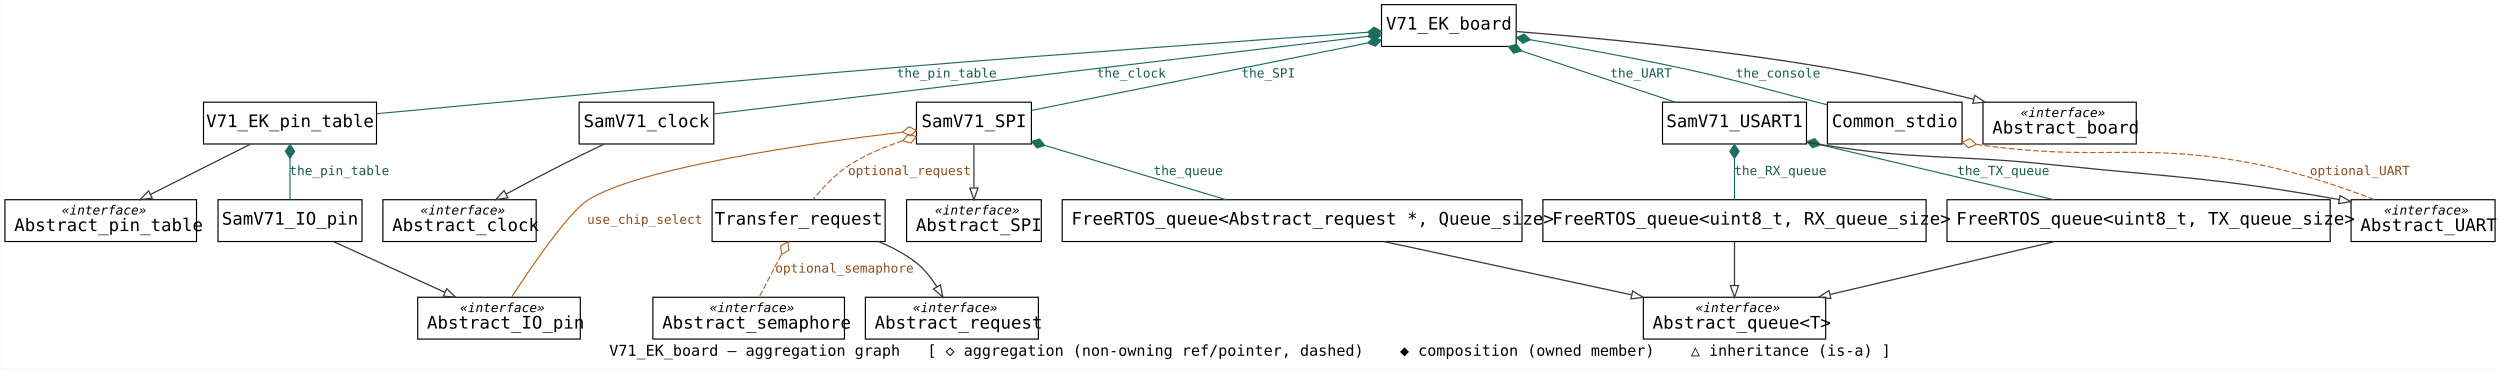
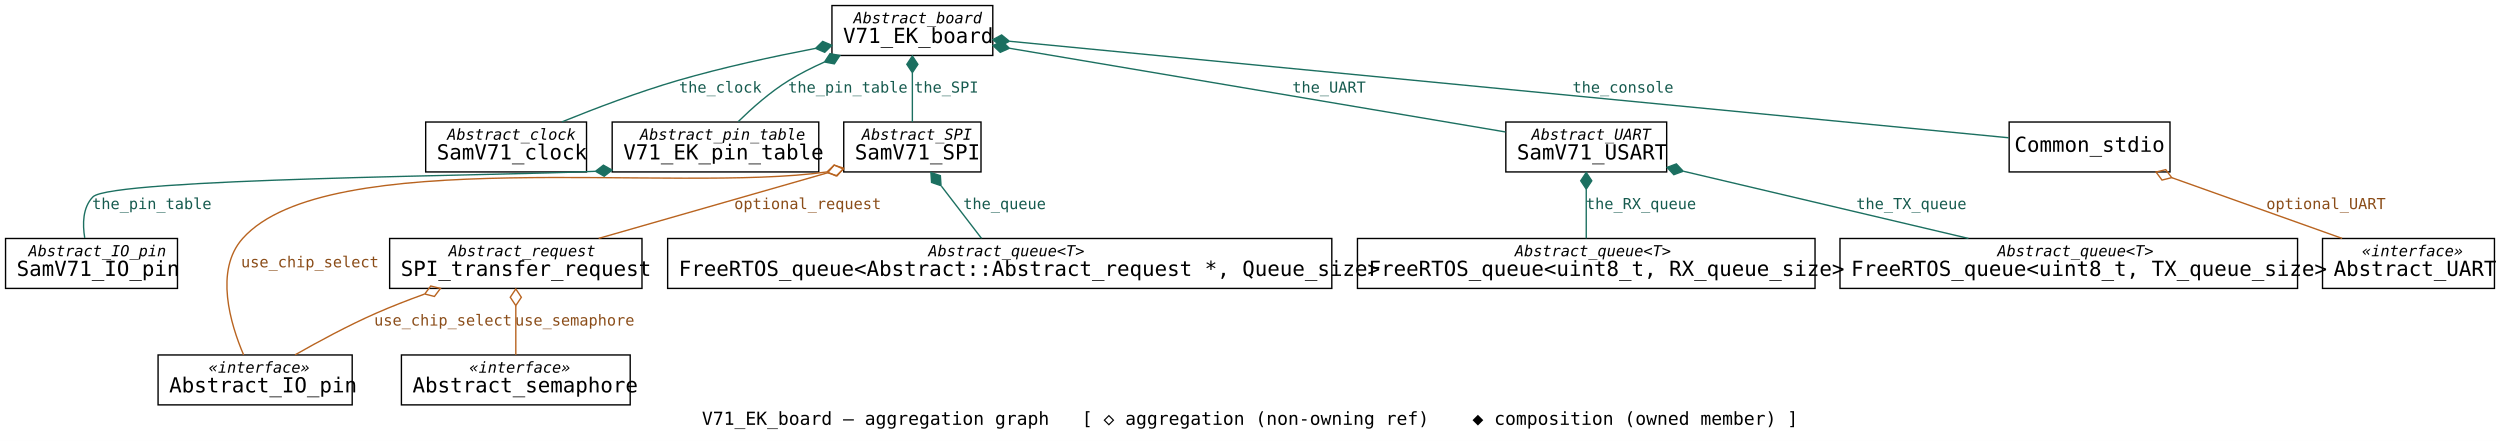
- <svg xmlns="http://www.w3.org/2000/svg" width="2153pt" height="318pt" viewBox="0.00 0.00 2152.50 318.00">
+ <svg xmlns="http://www.w3.org/2000/svg" width="1803pt" height="318pt" viewBox="0.00 0.00 1803.00 318.00">
  <g id="graph0" class="graph" transform="scale(1 1) rotate(0) translate(4 314)">
-     <polygon fill="white" stroke="transparent" points="-4,4 -4,-314 2148.5,-314 2148.5,4 -4,4" />
-     <text text-anchor="middle" x="1072.25" y="-7.6" font-family="Consolas" font-size="13.00">V71_EK_board — aggregation graph   [ ◇ aggregation (non-owning ref/pointer, dashed)    ◆ composition (owned member)    △ inheritance (is-a) ]</text>
+     <polygon fill="white" stroke="transparent" points="-4,4 -4,-314 1799,-314 1799,4 -4,4" />
+     <text text-anchor="middle" x="897.5" y="-7.6" font-family="Consolas" font-size="13.00">V71_EK_board — aggregation graph   [ ◇ aggregation (non-owning ref)    ◆ composition (owned member) ]</text>
    <g id="node1" class="node">
-       <polygon fill="none" stroke="black" points="1301.5,-310 1185.5,-310 1185.5,-274 1301.5,-274 1301.5,-310" />
-       <text text-anchor="middle" x="1243.5" y="-288.5" font-family="Consolas" font-size="15.00">V71_EK_board</text>
+       <polygon fill="none" stroke="black" points="712,-310 596,-310 596,-274 712,-274 712,-310" />
+       <text text-anchor="start" x="611.5" y="-297.2" font-family="Consolas" font-style="italic" font-size="11.00">Abstract_board</text>
+       <text text-anchor="start" x="604" y="-283" font-family="Consolas" font-size="15.00">V71_EK_board</text>
    </g>
    <g id="node2" class="node">
-       <polygon fill="none" stroke="black" points="320,-226 171,-226 171,-190 320,-190 320,-226" />
-       <text text-anchor="middle" x="245.5" y="-204.5" font-family="Consolas" font-size="15.00">V71_EK_pin_table</text>
+       <polygon fill="none" stroke="black" points="419,-226 303,-226 303,-190 419,-190 419,-226" />
+       <text text-anchor="start" x="318.5" y="-213.2" font-family="Consolas" font-style="italic" font-size="11.00">Abstract_clock</text>
+       <text text-anchor="start" x="311" y="-199" font-family="Consolas" font-size="15.00">SamV71_clock</text>
+     </g>
+     <g id="edge1" class="edge">
+       <path fill="none" stroke="#1b6f60" d="M584.06,-279.09C553.39,-273.21 517.13,-265.35 485,-256 456.48,-247.7 425.22,-235.83 401.22,-226.1" />
+       <polygon fill="#1b6f60" stroke="#1b6f60" points="584.16,-279.11 590.8,-276.28 595.95,-281.32 589.32,-284.15 584.16,-279.11" />
+       <text text-anchor="middle" x="515.5" y="-247.2" font-family="Consolas" font-size="11.00" fill="#155a4e"> the_clock</text>
+     </g>
+     <g id="node3" class="node">
+       <polygon fill="none" stroke="black" points="586.5,-226 437.5,-226 437.5,-190 586.5,-190 586.5,-226" />
+       <text text-anchor="start" x="457.5" y="-213.2" font-family="Consolas" font-style="italic" font-size="11.00">Abstract_pin_table</text>
+       <text text-anchor="start" x="445.5" y="-199" font-family="Consolas" font-size="15.00">V71_EK_pin_table</text>
    </g>
    <g id="edge2" class="edge">
-       <path fill="none" stroke="#1b6f60" d="M1173.32,-286.18C1080.61,-279.74 912.25,-267.75 768.5,-256 608.81,-242.94 421.89,-225.66 320.38,-216.11" />
-       <polygon fill="#1b6f60" stroke="#1b6f60" points="1173.37,-286.19 1179.64,-282.61 1185.34,-287.02 1179.08,-290.59 1173.37,-286.19" />
-       <text text-anchor="middle" x="811" y="-247.2" font-family="Consolas" font-size="11.00" fill="#155a4e"> the_pin_table</text>
-     </g>
-     <g id="node3" class="node">
-       <polygon fill="none" stroke="black" points="610.5,-226 494.5,-226 494.5,-190 610.5,-190 610.5,-226" />
-       <text text-anchor="middle" x="552.5" y="-204.5" font-family="Consolas" font-size="15.00">SamV71_clock</text>
-     </g>
-     <g id="edge1" class="edge">
-       <path fill="none" stroke="#1b6f60" d="M1173.17,-282.65C1036.53,-266.44 737.55,-230.96 610.97,-215.94" />
-       <polygon fill="#1b6f60" stroke="#1b6f60" points="1173.56,-282.7 1179.99,-279.44 1185.48,-284.11 1179.05,-287.38 1173.56,-282.7" />
-       <text text-anchor="middle" x="970" y="-247.2" font-family="Consolas" font-size="11.00" fill="#155a4e"> the_clock</text>
+       <path fill="none" stroke="#1b6f60" d="M590.54,-269.24C581.72,-265.31 572.96,-260.88 565,-256 551.58,-247.77 538.33,-236.02 528.44,-226.33" />
+       <polygon fill="#1b6f60" stroke="#1b6f60" points="590.65,-269.29 597.73,-267.94 601.7,-273.96 594.61,-275.31 590.65,-269.29" />
+       <text text-anchor="middle" x="607.5" y="-247.2" font-family="Consolas" font-size="11.00" fill="#155a4e"> the_pin_table</text>
    </g>
    <g id="node4" class="node">
-       <polygon fill="none" stroke="black" points="884,-226 785,-226 785,-190 884,-190 884,-226" />
-       <text text-anchor="middle" x="834.5" y="-204.5" font-family="Consolas" font-size="15.00">SamV71_SPI</text>
+       <polygon fill="none" stroke="black" points="703.5,-226 604.5,-226 604.5,-190 703.5,-190 703.5,-226" />
+       <text text-anchor="start" x="617.5" y="-213.2" font-family="Consolas" font-style="italic" font-size="11.00">Abstract_SPI</text>
+       <text text-anchor="start" x="612.5" y="-199" font-family="Consolas" font-size="15.00">SamV71_SPI</text>
    </g>
    <g id="edge3" class="edge">
-       <path fill="none" stroke="#1b6f60" d="M1173.32,-276.93C1090.94,-260.41 956.39,-233.44 884.12,-218.95" />
-       <polygon fill="#1b6f60" stroke="#1b6f60" points="1173.57,-276.98 1180.24,-274.24 1185.33,-279.34 1178.67,-282.08 1173.57,-276.98" />
-       <text text-anchor="middle" x="1088" y="-247.2" font-family="Consolas" font-size="11.00" fill="#155a4e"> the_SPI</text>
+       <path fill="none" stroke="#1b6f60" d="M654,-261.48C654,-249.59 654,-236.31 654,-226.08" />
+       <polygon fill="#1b6f60" stroke="#1b6f60" points="654,-261.61 658,-267.61 654,-273.61 650,-267.61 654,-261.61" />
+       <text text-anchor="middle" x="678.5" y="-247.2" font-family="Consolas" font-size="11.00" fill="#155a4e"> the_SPI</text>
    </g>
    <g id="node5" class="node">
-       <polygon fill="none" stroke="black" points="1551.5,-226 1427.5,-226 1427.5,-190 1551.5,-190 1551.5,-226" />
-       <text text-anchor="middle" x="1489.5" y="-204.5" font-family="Consolas" font-size="15.00">SamV71_USART1</text>
+       <polygon fill="none" stroke="black" points="1198,-226 1082,-226 1082,-190 1198,-190 1198,-226" />
+       <text text-anchor="start" x="1100.5" y="-213.2" font-family="Consolas" font-style="italic" font-size="11.00">Abstract_UART</text>
+       <text text-anchor="start" x="1090" y="-199" font-family="Consolas" font-size="15.00">SamV71_USART</text>
    </g>
    <g id="edge4" class="edge">
-       <path fill="none" stroke="#1b6f60" d="M1306.25,-270.08C1347.17,-256.44 1399.91,-238.86 1438.3,-226.07" />
-       <polygon fill="#1b6f60" stroke="#1b6f60" points="1306.15,-270.12 1301.73,-275.81 1294.77,-273.91 1299.2,-268.22 1306.15,-270.12" />
-       <text text-anchor="middle" x="1409" y="-247.2" font-family="Consolas" font-size="11.00" fill="#155a4e"> the_UART</text>
+       <path fill="none" stroke="#1b6f60" d="M724.08,-279.18C820.45,-262.92 992.11,-233.95 1081.79,-218.82" />
+       <polygon fill="#1b6f60" stroke="#1b6f60" points="723.97,-279.19 718.72,-284.14 712.14,-281.19 717.39,-276.25 723.97,-279.19" />
+       <text text-anchor="middle" x="954.5" y="-247.2" font-family="Consolas" font-size="11.00" fill="#155a4e"> the_UART</text>
    </g>
    <g id="node6" class="node">
-       <polygon fill="none" stroke="black" points="1685.5,-226 1569.5,-226 1569.5,-190 1685.5,-190 1685.5,-226" />
-       <text text-anchor="middle" x="1627.5" y="-204.5" font-family="Consolas" font-size="15.00">Common_stdio</text>
+       <polygon fill="none" stroke="black" points="1561,-226 1445,-226 1445,-190 1561,-190 1561,-226" />
+       <text text-anchor="middle" x="1503" y="-204.5" font-family="Consolas" font-size="15.00">Common_stdio</text>
    </g>
    <g id="edge5" class="edge">
-       <path fill="none" stroke="#1b6f60" d="M1313.78,-279.73C1351.48,-273.38 1398.66,-264.94 1440.5,-256 1494.26,-244.52 1507.19,-239.43 1560.5,-226 1563.41,-225.27 1566.39,-224.52 1569.4,-223.76" />
-       <polygon fill="#1b6f60" stroke="#1b6f60" points="1313.73,-279.74 1308.47,-284.67 1301.89,-281.71 1307.15,-276.78 1313.73,-279.74" />
-       <text text-anchor="middle" x="1527" y="-247.2" font-family="Consolas" font-size="11.00" fill="#155a4e"> the_console</text>
+       <path fill="none" stroke="#1b6f60" d="M724.34,-284.21C888.29,-268.37 1293.4,-229.24 1444.74,-214.63" />
+       <polygon fill="#1b6f60" stroke="#1b6f60" points="723.97,-284.24 718.38,-288.8 712.02,-285.4 717.61,-280.84 723.97,-284.24" />
+       <text text-anchor="middle" x="1166.5" y="-247.2" font-family="Consolas" font-size="11.00" fill="#155a4e"> the_console</text>
+     </g>
+     <g id="node7" class="node">
+       <polygon fill="none" stroke="black" points="124,-142 0,-142 0,-106 124,-106 124,-142" />
+       <text text-anchor="start" x="16.5" y="-129.2" font-family="Consolas" font-style="italic" font-size="11.00">Abstract_IO_pin</text>
+       <text text-anchor="start" x="8" y="-115" font-family="Consolas" font-size="15.00">SamV71_IO_pin</text>
+     </g>
+     <g id="edge6" class="edge">
+       <path fill="none" stroke="#1b6f60" d="M425.29,-190.45C358.11,-187.25 76.05,-185.42 63,-172 55.6,-164.39 55.46,-152.39 57.11,-142.42" />
+       <polygon fill="#1b6f60" stroke="#1b6f60" points="425.47,-190.47 431.74,-186.9 437.44,-191.31 431.18,-194.88 425.47,-190.47" />
+       <text text-anchor="middle" x="105.5" y="-163.2" font-family="Consolas" font-size="11.00" fill="#155a4e"> the_pin_table</text>
+     </g>
+     <g id="node8" class="node">
+       <polygon fill="none" stroke="black" points="250,-58 110,-58 110,-22 250,-22 250,-58" />
+       <text text-anchor="start" x="146.5" y="-45.2" font-family="Consolas" font-style="italic" font-size="11.00">«interface»</text>
+       <text text-anchor="start" x="118" y="-31" font-family="Consolas" font-size="15.00">Abstract_IO_pin</text>
+     </g>
+     <g id="edge7" class="edge">
+       <path fill="none" stroke="#b8631f" d="M592.2,-189.99C482.41,-174.38 231.82,-210.1 171,-142 150.48,-119.02 162.22,-80.26 171.7,-58.03" />
+       <polygon fill="none" stroke="#b8631f" points="592.42,-190.02 599,-187.08 604.25,-192.03 597.67,-194.97 592.42,-190.02" />
+       <text text-anchor="middle" x="219.5" y="-121.2" font-family="Consolas" font-size="11.00" fill="#8a4c18"> use_chip_select</text>
+     </g>
+     <g id="node9" class="node">
+       <polygon fill="none" stroke="black" points="459,-142 277,-142 277,-106 459,-106 459,-142" />
+       <text text-anchor="start" x="319.5" y="-129.2" font-family="Consolas" font-style="italic" font-size="11.00">Abstract_request</text>
+       <text text-anchor="start" x="285" y="-115" font-family="Consolas" font-size="15.00">SPI_transfer_request</text>
+     </g>
+     <g id="edge8" class="edge">
+       <path fill="none" stroke="#b8631f" d="M592.82,-189.37C530.74,-171.55 470.85,-154.41 427.75,-142.08" />
+       <polygon fill="none" stroke="#b8631f" points="592.89,-189.4 599.76,-187.21 604.43,-192.71 597.56,-194.9 592.89,-189.4" />
+       <text text-anchor="middle" x="578.5" y="-163.2" font-family="Consolas" font-size="11.00" fill="#8a4c18"> optional_request</text>
+     </g>
+     <g id="node10" class="node">
+       <polygon fill="none" stroke="black" points="956.5,-142 477.5,-142 477.5,-106 956.5,-106 956.5,-142" />
+       <text text-anchor="start" x="665.5" y="-129.2" font-family="Consolas" font-style="italic" font-size="11.00">Abstract_queue&lt;T&gt;</text>
+       <text text-anchor="start" x="485.5" y="-115" font-family="Consolas" font-size="15.00">FreeRTOS_queue&lt;Abstract::Abstract_request *, Queue_size&gt;</text>
+     </g>
+     <g id="edge9" class="edge">
+       <path fill="none" stroke="#1b6f60" d="M674.95,-179.73C684.5,-167.3 695.51,-152.96 703.87,-142.08" />
+       <polygon fill="#1b6f60" stroke="#1b6f60" points="674.67,-180.09 674.19,-187.29 667.36,-189.61 667.84,-182.42 674.67,-180.09" />
+       <text text-anchor="middle" x="720.5" y="-163.2" font-family="Consolas" font-size="11.00" fill="#155a4e"> the_queue</text>
+     </g>
+     <g id="node11" class="node">
+       <polygon fill="none" stroke="black" points="1305,-142 975,-142 975,-106 1305,-106 1305,-142" />
+       <text text-anchor="start" x="1088.5" y="-129.2" font-family="Consolas" font-style="italic" font-size="11.00">Abstract_queue&lt;T&gt;</text>
+       <text text-anchor="start" x="983" y="-115" font-family="Consolas" font-size="15.00">FreeRTOS_queue&lt;uint8_t, RX_queue_size&gt;</text>
+     </g>
+     <g id="edge10" class="edge">
+       <path fill="none" stroke="#1b6f60" d="M1140,-177.48C1140,-165.59 1140,-152.31 1140,-142.08" />
+       <polygon fill="#1b6f60" stroke="#1b6f60" points="1140,-177.61 1144,-183.61 1140,-189.61 1136,-183.61 1140,-177.61" />
+       <text text-anchor="middle" x="1179.5" y="-163.2" font-family="Consolas" font-size="11.00" fill="#155a4e"> the_RX_queue</text>
    </g>
    <g id="node12" class="node">
-       <polygon fill="none" stroke="black" points="1835.5,-226 1703.5,-226 1703.5,-190 1835.5,-190 1835.5,-226" />
-       <text text-anchor="start" x="1736" y="-213.2" font-family="Consolas" font-style="italic" font-size="11.00">«interface»</text>
-       <text text-anchor="start" x="1711.5" y="-199" font-family="Consolas" font-size="15.00">Abstract_board</text>
+       <polygon fill="none" stroke="black" points="1653,-142 1323,-142 1323,-106 1653,-106 1653,-142" />
+       <text text-anchor="start" x="1436.5" y="-129.2" font-family="Consolas" font-style="italic" font-size="11.00">Abstract_queue&lt;T&gt;</text>
+       <text text-anchor="start" x="1331" y="-115" font-family="Consolas" font-size="15.00">FreeRTOS_queue&lt;uint8_t, TX_queue_size&gt;</text>
+     </g>
+     <g id="edge11" class="edge">
+       <path fill="none" stroke="#1b6f60" d="M1210.21,-190.46C1269.93,-176.39 1355.35,-156.26 1415.67,-142.04" />
+       <polygon fill="#1b6f60" stroke="#1b6f60" points="1209.93,-190.52 1205,-195.79 1198.25,-193.28 1203.17,-188.01 1209.93,-190.52" />
+       <text text-anchor="middle" x="1374.5" y="-163.2" font-family="Consolas" font-size="11.00" fill="#155a4e"> the_TX_queue</text>
+     </g>
+     <g id="node13" class="node">
+       <polygon fill="none" stroke="black" points="1795,-142 1671,-142 1671,-106 1795,-106 1795,-142" />
+       <text text-anchor="start" x="1699.5" y="-129.2" font-family="Consolas" font-style="italic" font-size="11.00">«interface»</text>
+       <text text-anchor="start" x="1679" y="-115" font-family="Consolas" font-size="15.00">Abstract_UART</text>
+     </g>
+     <g id="edge12" class="edge">
+       <path fill="none" stroke="#b8631f" d="M1562.41,-185.82C1600.56,-172.22 1649.47,-154.78 1685.13,-142.07" />
+       <polygon fill="none" stroke="#b8631f" points="1562.24,-185.88 1557.93,-191.66 1550.94,-189.91 1555.24,-184.13 1562.24,-185.88" />
+       <text text-anchor="middle" x="1673.5" y="-163.2" font-family="Consolas" font-size="11.00" fill="#8a4c18"> optional_UART</text>
+     </g>
+     <g id="edge13" class="edge">
+       <path fill="none" stroke="#b8631f" d="M302,-101.86C290.22,-97.59 278.15,-92.9 267,-88 247.04,-79.22 225.48,-67.58 208.81,-58.09" />
+       <polygon fill="none" stroke="#b8631f" points="302.33,-101.97 309.32,-100.2 313.65,-105.97 306.66,-107.74 302.33,-101.97" />
+       <text text-anchor="middle" x="315.5" y="-79.2" font-family="Consolas" font-size="11.00" fill="#8a4c18"> use_chip_select</text>
+     </g>
+     <g id="node14" class="node">
+       <polygon fill="none" stroke="black" points="450.5,-58 285.5,-58 285.5,-22 450.5,-22 450.5,-58" />
+       <text text-anchor="start" x="334.5" y="-45.2" font-family="Consolas" font-style="italic" font-size="11.00">«interface»</text>
+       <text text-anchor="start" x="293.5" y="-31" font-family="Consolas" font-size="15.00">Abstract_semaphore</text>
    </g>
    <g id="edge14" class="edge">
-       <path fill="none" stroke="#3a3a3a" stroke-width="1.1" d="M1301.73,-286.84C1366.82,-281.7 1475.18,-271.67 1567.5,-256 1610.19,-248.76 1657.34,-237.95 1695.35,-228.52" />
-       <polygon fill="none" stroke="#3a3a3a" stroke-width="1.1" points="1696.46,-231.85 1705.31,-226.03 1694.76,-225.06 1696.46,-231.85" />
-     </g>
-     <g id="node7" class="node">
-       <polygon fill="none" stroke="black" points="307.5,-142 183.5,-142 183.5,-106 307.5,-106 307.5,-142" />
-       <text text-anchor="middle" x="245.5" y="-120.5" font-family="Consolas" font-size="15.00">SamV71_IO_pin</text>
-     </g>
-     <g id="edge6" class="edge">
-       <path fill="none" stroke="#1b6f60" d="M245.5,-177.48C245.5,-165.59 245.5,-152.31 245.5,-142.08" />
-       <polygon fill="#1b6f60" stroke="#1b6f60" points="245.5,-177.61 249.5,-183.61 245.5,-189.61 241.5,-183.61 245.5,-177.61" />
-       <text text-anchor="middle" x="288" y="-163.2" font-family="Consolas" font-size="11.00" fill="#155a4e"> the_pin_table</text>
-     </g>
-     <g id="node13" class="node">
-       <polygon fill="none" stroke="black" points="165,-142 0,-142 0,-106 165,-106 165,-142" />
-       <text text-anchor="start" x="49" y="-129.2" font-family="Consolas" font-style="italic" font-size="11.00">«interface»</text>
-       <text text-anchor="start" x="8" y="-115" font-family="Consolas" font-size="15.00">Abstract_pin_table</text>
-     </g>
-     <g id="edge15" class="edge">
-       <path fill="none" stroke="#3a3a3a" stroke-width="1.1" d="M211.33,-189.81C186.36,-177.25 152.32,-160.13 125.5,-146.63" />
-       <polygon fill="none" stroke="#3a3a3a" stroke-width="1.1" points="126.85,-143.39 116.35,-142.03 123.71,-149.65 126.85,-143.39" />
-     </g>
-     <g id="node14" class="node">
-       <polygon fill="none" stroke="black" points="457.5,-142 325.5,-142 325.5,-106 457.5,-106 457.5,-142" />
-       <text text-anchor="start" x="358" y="-129.2" font-family="Consolas" font-style="italic" font-size="11.00">«interface»</text>
-       <text text-anchor="start" x="333.5" y="-115" font-family="Consolas" font-size="15.00">Abstract_clock</text>
-     </g>
-     <g id="edge16" class="edge">
-       <path fill="none" stroke="#3a3a3a" stroke-width="1.1" d="M515.96,-189.86C504.26,-184.27 491.29,-177.97 479.5,-172 463.76,-164.03 446.62,-154.96 431.67,-146.93" />
-       <polygon fill="none" stroke="#3a3a3a" stroke-width="1.1" points="433.15,-143.75 422.69,-142.08 429.83,-149.91 433.15,-143.75" />
-     </g>
-     <g id="node8" class="node">
-       <polygon fill="none" stroke="black" points="758,-142 609,-142 609,-106 758,-106 758,-142" />
-       <text text-anchor="middle" x="683.5" y="-120.5" font-family="Consolas" font-size="15.00">Transfer_request</text>
-     </g>
-     <g id="edge11" class="edge">
-       <path fill="none" stroke="#b8631f" stroke-dasharray="5,2" d="M773.07,-192.72C757.5,-187.57 741.29,-180.79 727.5,-172 715.25,-164.19 704.09,-152.19 696.08,-142.28" />
-       <polygon fill="none" stroke="#b8631f" points="773.34,-192.8 780.25,-190.75 784.8,-196.34 777.89,-198.39 773.34,-192.8" />
-       <text text-anchor="middle" x="779" y="-163.2" font-family="Consolas" font-size="11.00" fill="#8a4c18"> optional_request</text>
-     </g>
-     <g id="node9" class="node">
-       <polygon fill="none" stroke="black" points="1306.5,-142 910.5,-142 910.5,-106 1306.5,-106 1306.5,-142" />
-       <text text-anchor="start" x="918.5" y="-120.5" font-family="Consolas" font-size="15.00">FreeRTOS_queue&lt;Abstract_request *, Queue_size&gt;</text>
-     </g>
-     <g id="edge7" class="edge">
-       <path fill="none" stroke="#1b6f60" d="M895.89,-188.63C942.53,-174.67 1006.2,-155.62 1051.68,-142.01" />
-       <polygon fill="#1b6f60" stroke="#1b6f60" points="895.62,-188.71 891.01,-194.26 884.12,-192.15 888.72,-186.6 895.62,-188.71" />
-       <text text-anchor="middle" x="1019" y="-163.2" font-family="Consolas" font-size="11.00" fill="#155a4e"> the_queue</text>
-     </g>
-     <g id="node15" class="node">
-       <polygon fill="none" stroke="black" points="892.5,-142 776.5,-142 776.5,-106 892.5,-106 892.5,-142" />
-       <text text-anchor="start" x="801" y="-129.2" font-family="Consolas" font-style="italic" font-size="11.00">«interface»</text>
-       <text text-anchor="start" x="784.5" y="-115" font-family="Consolas" font-size="15.00">Abstract_SPI</text>
-     </g>
-     <g id="edge17" class="edge">
-       <path fill="none" stroke="#3a3a3a" stroke-width="1.1" d="M834.5,-189.61C834.5,-178.77 834.5,-164.6 834.5,-152.29" />
-       <polygon fill="none" stroke="#3a3a3a" stroke-width="1.1" points="838,-152.08 834.5,-142.08 831,-152.08 838,-152.08" />
-     </g>
-     <g id="node17" class="node">
-       <polygon fill="none" stroke="black" points="495.5,-58 355.5,-58 355.5,-22 495.5,-22 495.5,-58" />
-       <text text-anchor="start" x="392" y="-45.2" font-family="Consolas" font-style="italic" font-size="11.00">«interface»</text>
-       <text text-anchor="start" x="363.5" y="-31" font-family="Consolas" font-size="15.00">Abstract_IO_pin</text>
-     </g>
-     <g id="edge10" class="edge">
-       <path fill="none" stroke="#b8631f" d="M772.92,-200.23C689.76,-190.2 546.84,-169.58 502.5,-142 485.37,-131.35 453.38,-84.31 436.53,-58.36" />
-       <polygon fill="none" stroke="#b8631f" points="773.07,-200.25 779.5,-196.98 784.98,-201.66 778.56,-204.93 773.07,-200.25" />
-       <text text-anchor="middle" x="551" y="-121.2" font-family="Consolas" font-size="11.00" fill="#8a4c18"> use_chip_select</text>
-     </g>
-     <g id="node10" class="node">
-       <polygon fill="none" stroke="black" points="1654.5,-142 1324.5,-142 1324.5,-106 1654.5,-106 1654.5,-142" />
-       <text text-anchor="start" x="1332.5" y="-120.5" font-family="Consolas" font-size="15.00">FreeRTOS_queue&lt;uint8_t, RX_queue_size&gt;</text>
-     </g>
-     <g id="edge8" class="edge">
-       <path fill="none" stroke="#1b6f60" d="M1489.5,-177.48C1489.5,-165.59 1489.5,-152.31 1489.5,-142.08" />
-       <polygon fill="#1b6f60" stroke="#1b6f60" points="1489.5,-177.61 1493.5,-183.61 1489.5,-189.61 1485.5,-183.61 1489.5,-177.61" />
-       <text text-anchor="middle" x="1529" y="-163.2" font-family="Consolas" font-size="11.00" fill="#155a4e"> the_RX_queue</text>
-     </g>
-     <g id="node11" class="node">
-       <polygon fill="none" stroke="black" points="2002.5,-142 1672.5,-142 1672.5,-106 2002.5,-106 2002.5,-142" />
-       <text text-anchor="start" x="1680.5" y="-120.5" font-family="Consolas" font-size="15.00">FreeRTOS_queue&lt;uint8_t, TX_queue_size&gt;</text>
-     </g>
-     <g id="edge9" class="edge">
-       <path fill="none" stroke="#1b6f60" d="M1563.7,-189.25C1637.68,-171.73 1711.54,-154.41 1764.58,-142.02" />
-       <polygon fill="#1b6f60" stroke="#1b6f60" points="1563.51,-189.29 1558.59,-194.57 1551.83,-192.06 1556.75,-186.78 1563.51,-189.29" />
-       <text text-anchor="middle" x="1721" y="-163.2" font-family="Consolas" font-size="11.00" fill="#155a4e"> the_TX_queue</text>
-     </g>
-     <g id="node16" class="node">
-       <polygon fill="none" stroke="black" points="2144.5,-142 2020.5,-142 2020.5,-106 2144.5,-106 2144.5,-142" />
-       <text text-anchor="start" x="2049" y="-129.2" font-family="Consolas" font-style="italic" font-size="11.00">«interface»</text>
-       <text text-anchor="start" x="2028.5" y="-115" font-family="Consolas" font-size="15.00">Abstract_UART</text>
-     </g>
-     <g id="edge18" class="edge">
-       <path fill="none" stroke="#3a3a3a" stroke-width="1.1" d="M1551.73,-191.55C1554.69,-190.99 1557.62,-190.47 1560.5,-190 1650.33,-175.36 1673.98,-181.49 1764.5,-172 1871.26,-160.81 1900.94,-161.52 2010.14,-142.14" />
-       <polygon fill="none" stroke="#3a3a3a" stroke-width="1.1" points="2011.02,-145.54 2020.25,-140.33 2009.79,-138.65 2011.02,-145.54" />
-     </g>
-     <g id="edge12" class="edge">
-       <path fill="none" stroke="#b8631f" stroke-dasharray="5,2" d="M1697.94,-189.67C1805.84,-173.79 1837.96,-192.99 1942.5,-172 1976.43,-165.19 2013.51,-152.49 2040.98,-142.01" />
-       <polygon fill="none" stroke="#b8631f" points="1697.7,-189.71 1692.38,-194.59 1685.84,-191.55 1691.15,-186.68 1697.7,-189.71" />
-       <text text-anchor="middle" x="2028" y="-163.2" font-family="Consolas" font-size="11.00" fill="#8a4c18"> optional_UART</text>
-     </g>
-     <g id="edge19" class="edge">
-       <path fill="none" stroke="#3a3a3a" stroke-width="1.1" d="M283.23,-105.81C311.05,-93.14 349.05,-75.83 378.79,-62.28" />
-       <polygon fill="none" stroke="#3a3a3a" stroke-width="1.1" points="380.48,-65.36 388.12,-58.03 377.57,-58.99 380.48,-65.36" />
-     </g>
-     <g id="node19" class="node">
-       <polygon fill="none" stroke="black" points="890,-58 741,-58 741,-22 890,-22 890,-58" />
-       <text text-anchor="start" x="782" y="-45.2" font-family="Consolas" font-style="italic" font-size="11.00">«interface»</text>
-       <text text-anchor="start" x="749" y="-31" font-family="Consolas" font-size="15.00">Abstract_request</text>
-     </g>
-     <g id="edge23" class="edge">
-       <path fill="none" stroke="#3a3a3a" stroke-width="1.1" d="M752.37,-105.98C763.78,-101.3 774.98,-95.4 784.5,-88 791.71,-82.4 797.79,-74.62 802.6,-67.01" />
-       <polygon fill="none" stroke="#3a3a3a" stroke-width="1.1" points="805.67,-68.69 807.66,-58.28 799.61,-65.18 805.67,-68.69" />
-     </g>
-     <g id="node20" class="node">
-       <polygon fill="none" stroke="black" points="723,-58 558,-58 558,-22 723,-22 723,-58" />
-       <text text-anchor="start" x="607" y="-45.2" font-family="Consolas" font-style="italic" font-size="11.00">«interface»</text>
-       <text text-anchor="start" x="566" y="-31" font-family="Consolas" font-size="15.00">Abstract_semaphore</text>
-     </g>
-     <g id="edge13" class="edge">
-       <path fill="none" stroke="#b8631f" stroke-dasharray="5,2" d="M668.61,-94.61C662.23,-82.44 654.99,-68.64 649.46,-58.08" />
-       <polygon fill="none" stroke="#b8631f" points="668.81,-94.98 675.14,-98.44 674.38,-105.61 668.05,-102.15 668.81,-94.98" />
-       <text text-anchor="middle" x="723" y="-79.2" font-family="Consolas" font-size="11.00" fill="#8a4c18"> optional_semaphore</text>
-     </g>
-     <g id="node18" class="node">
-       <polygon fill="none" stroke="black" points="1568,-58 1411,-58 1411,-22 1568,-22 1568,-58" />
-       <text text-anchor="start" x="1456" y="-45.2" font-family="Consolas" font-style="italic" font-size="11.00">«interface»</text>
-       <text text-anchor="start" x="1419" y="-31" font-family="Consolas" font-size="15.00">Abstract_queue&lt;T&gt;</text>
-     </g>
-     <g id="edge20" class="edge">
-       <path fill="none" stroke="#3a3a3a" stroke-width="1.1" d="M1187.91,-105.91C1250.01,-92.54 1336.33,-73.97 1400.71,-60.11" />
-       <polygon fill="none" stroke="#3a3a3a" stroke-width="1.1" points="1401.81,-63.45 1410.85,-57.93 1400.34,-56.61 1401.81,-63.45" />
-     </g>
-     <g id="edge21" class="edge">
-       <path fill="none" stroke="#3a3a3a" stroke-width="1.1" d="M1489.5,-105.61C1489.5,-94.77 1489.5,-80.6 1489.5,-68.29" />
-       <polygon fill="none" stroke="#3a3a3a" stroke-width="1.1" points="1493,-68.08 1489.5,-58.08 1486,-68.08 1493,-68.08" />
-     </g>
-     <g id="edge22" class="edge">
-       <path fill="none" stroke="#3a3a3a" stroke-width="1.1" d="M1764.97,-105.91C1708.67,-92.64 1630.58,-74.24 1571.91,-60.42" />
-       <polygon fill="none" stroke="#3a3a3a" stroke-width="1.1" points="1572.47,-56.95 1561.94,-58.07 1570.87,-63.77 1572.47,-56.95" />
+       <path fill="none" stroke="#b8631f" d="M368,-93.48C368,-81.59 368,-68.31 368,-58.08" />
+       <polygon fill="none" stroke="#b8631f" points="368,-93.61 372,-99.61 368,-105.61 364,-99.61 368,-93.61" />
+       <text text-anchor="middle" x="410.5" y="-79.2" font-family="Consolas" font-size="11.00" fill="#8a4c18"> use_semaphore</text>
    </g>
  </g>
</svg>
